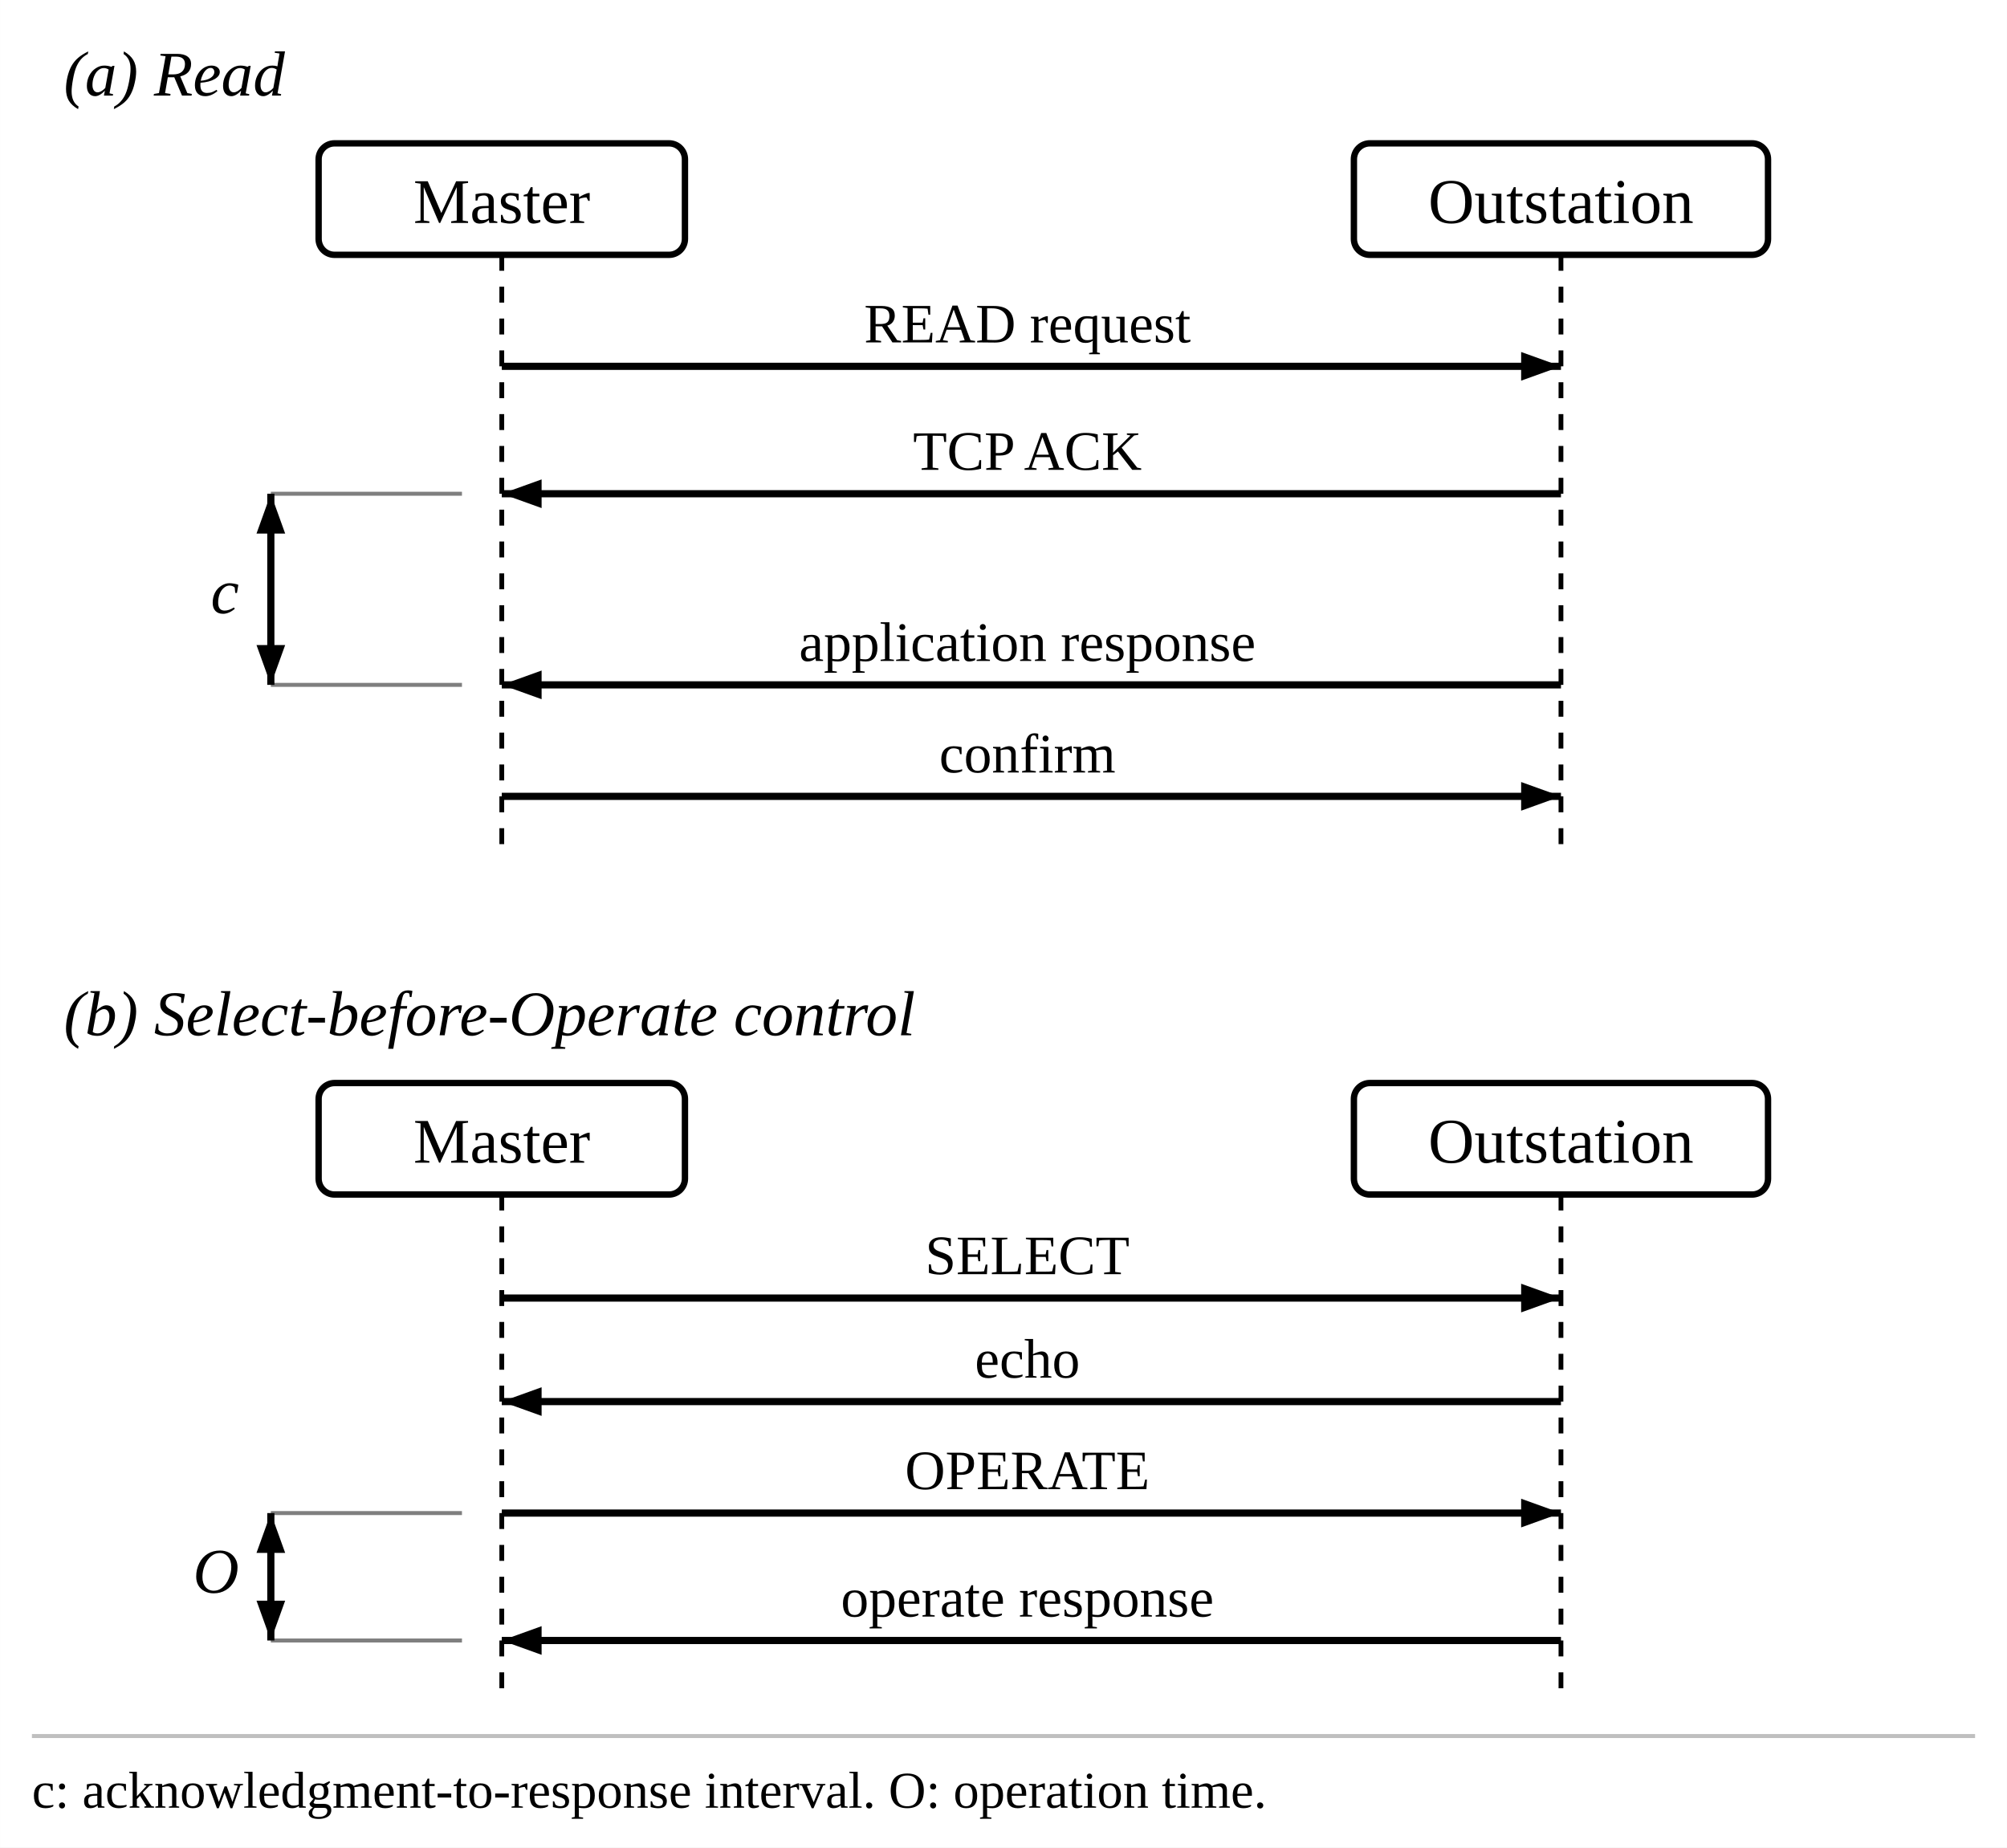
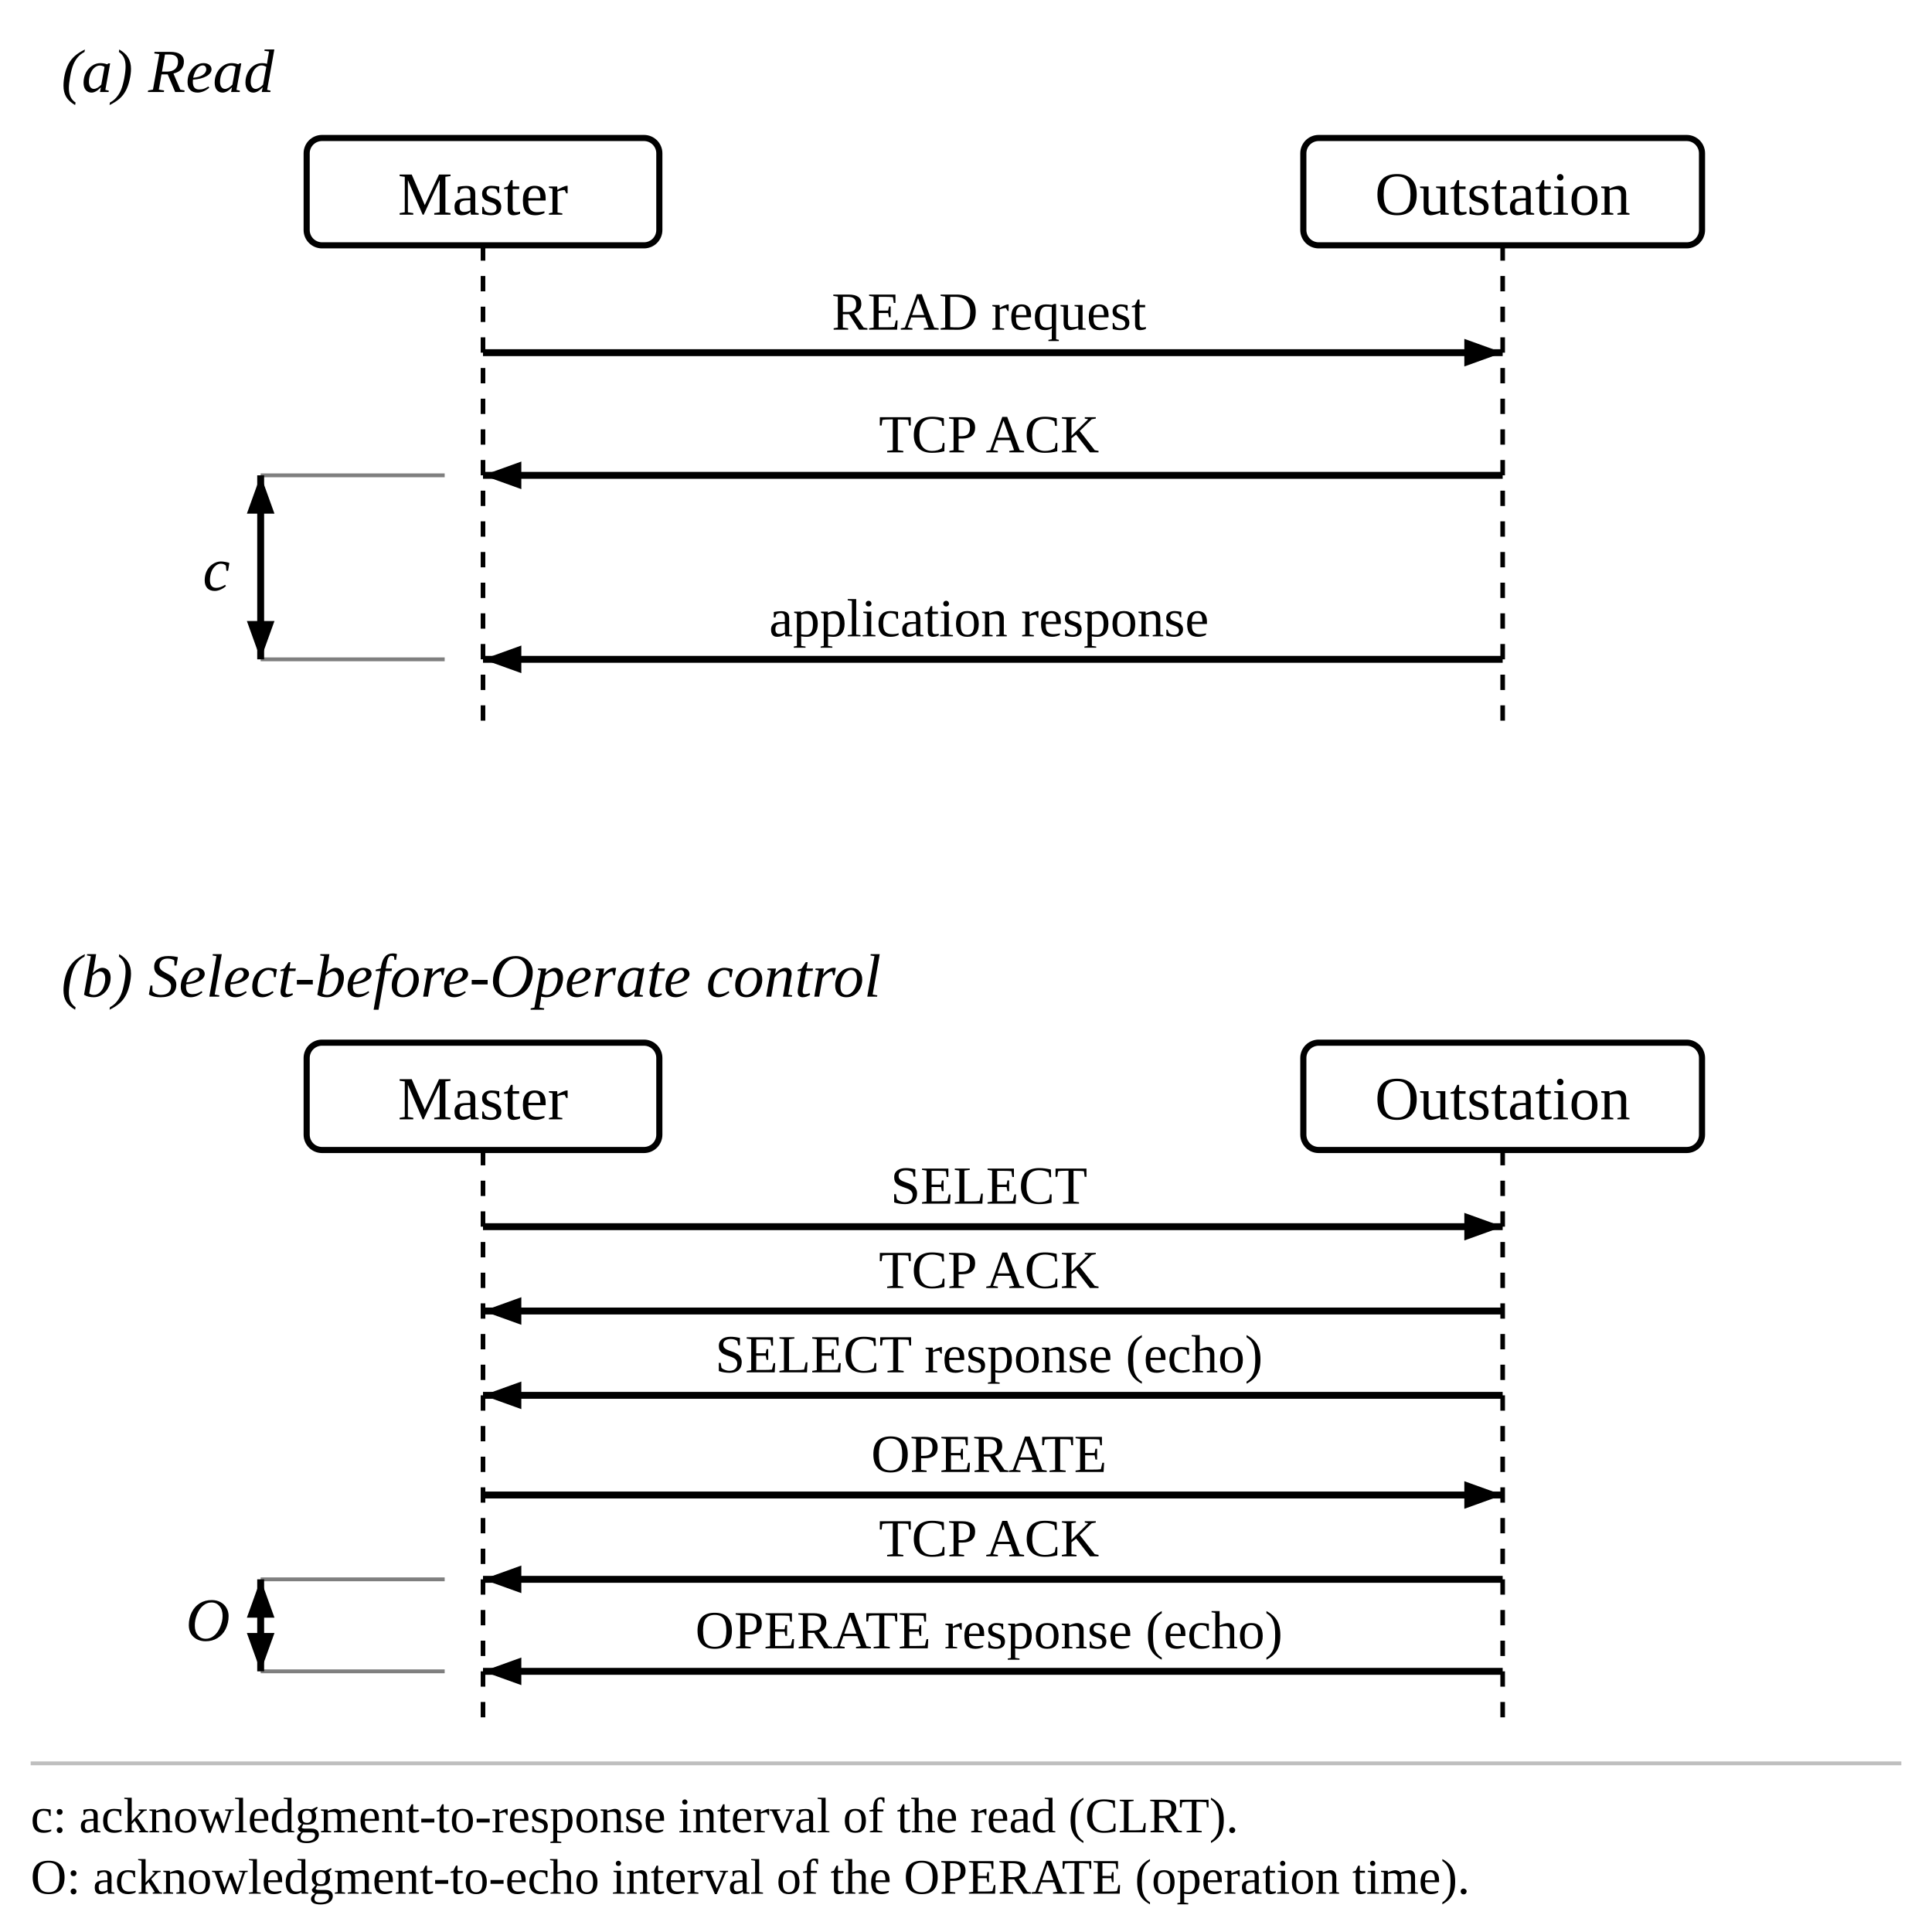
- <svg xmlns="http://www.w3.org/2000/svg" viewBox="0 0 252 232" width="3.5in" height="3.222in" role="img" aria-labelledby="lad-title lad-desc">
-   <rect width="252" height="232" fill="#ffffff" />
+ <svg xmlns="http://www.w3.org/2000/svg" viewBox="0 0 252 252" width="3.5in" height="3.5in" role="img" aria-labelledby="lad-title lad-desc">
+   <rect width="252" height="252" fill="#ffffff" />
  <g font-family="Times New Roman, Times, serif" fill="#000000">
    <text x="8" y="12" font-size="8" font-style="italic">(a) Read</text>
    <rect x="40" y="18" width="46" height="14" rx="2" fill="#ffffff" stroke="#000000" stroke-width="0.8" />
    <text x="63" y="28" font-size="8" text-anchor="middle">Master</text>
    <rect x="170" y="18" width="52" height="14" rx="2" fill="#ffffff" stroke="#000000" stroke-width="0.8" />
    <text x="196" y="28" font-size="8" text-anchor="middle">Outstation</text>
-     <line x1="63" y1="32" x2="63" y2="106" stroke="#000000" stroke-width="0.6" stroke-dasharray="2,2" />
-     <line x1="196" y1="32" x2="196" y2="106" stroke="#000000" stroke-width="0.6" stroke-dasharray="2,2" />
+     <line x1="63" y1="32" x2="63" y2="96" stroke="#000000" stroke-width="0.6" stroke-dasharray="2,2" />
+     <line x1="196" y1="32" x2="196" y2="96" stroke="#000000" stroke-width="0.6" stroke-dasharray="2,2" />
    <line x1="63" y1="46" x2="196" y2="46" stroke="#000000" stroke-width="0.9" />
    <polygon points="196,46 191,44.2 191,47.8" />
    <text x="129" y="43" font-size="7" text-anchor="middle">READ request</text>
    <line x1="196" y1="62" x2="63" y2="62" stroke="#000000" stroke-width="0.9" />
    <polygon points="63,62 68,60.2 68,63.8" />
    <text x="129" y="59" font-size="7" text-anchor="middle">TCP ACK</text>
    <line x1="196" y1="86" x2="63" y2="86" stroke="#000000" stroke-width="0.9" />
    <polygon points="63,86 68,84.2 68,87.8" />
    <text x="129" y="83" font-size="7" text-anchor="middle">application response</text>
-     <line x1="63" y1="100" x2="196" y2="100" stroke="#000000" stroke-width="0.9" />
-     <polygon points="196,100 191,98.2 191,101.8" />
-     <text x="129" y="97" font-size="7" text-anchor="middle">confirm</text>
    <line x1="34" y1="62" x2="34" y2="86" stroke="#000000" stroke-width="0.9" />
    <polygon points="34,62 32.2,67 35.8,67" />
    <polygon points="34,86 32.2,81 35.8,81" />
    <line x1="34" y1="62" x2="58" y2="62" stroke="#000000" stroke-width="0.5" stroke-opacity="0.5" />
    <line x1="34" y1="86" x2="58" y2="86" stroke="#000000" stroke-width="0.5" stroke-opacity="0.5" />
    <text x="30" y="77" font-size="8" text-anchor="end" font-style="italic">c</text>
    <text x="8" y="130" font-size="8" font-style="italic">(b) Select-before-Operate control</text>
    <rect x="40" y="136" width="46" height="14" rx="2" fill="#ffffff" stroke="#000000" stroke-width="0.8" />
    <text x="63" y="146" font-size="8" text-anchor="middle">Master</text>
    <rect x="170" y="136" width="52" height="14" rx="2" fill="#ffffff" stroke="#000000" stroke-width="0.8" />
    <text x="196" y="146" font-size="8" text-anchor="middle">Outstation</text>
-     <line x1="63" y1="150" x2="63" y2="212" stroke="#000000" stroke-width="0.6" stroke-dasharray="2,2" />
-     <line x1="196" y1="150" x2="196" y2="212" stroke="#000000" stroke-width="0.6" stroke-dasharray="2,2" />
-     <line x1="63" y1="163" x2="196" y2="163" stroke="#000000" stroke-width="0.9" />
-     <polygon points="196,163 191,161.2 191,164.8" />
-     <text x="129" y="160" font-size="7" text-anchor="middle">SELECT</text>
-     <line x1="196" y1="176" x2="63" y2="176" stroke="#000000" stroke-width="0.9" />
-     <polygon points="63,176 68,174.2 68,177.8" />
-     <text x="129" y="173" font-size="7" text-anchor="middle">echo</text>
-     <line x1="63" y1="190" x2="196" y2="190" stroke="#000000" stroke-width="0.9" />
-     <polygon points="196,190 191,188.2 191,191.8" />
-     <text x="129" y="187" font-size="7" text-anchor="middle">OPERATE</text>
+     <line x1="63" y1="150" x2="63" y2="224" stroke="#000000" stroke-width="0.6" stroke-dasharray="2,2" />
+     <line x1="196" y1="150" x2="196" y2="224" stroke="#000000" stroke-width="0.6" stroke-dasharray="2,2" />
+     <line x1="63" y1="160" x2="196" y2="160" stroke="#000000" stroke-width="0.9" />
+     <polygon points="196,160 191,158.2 191,161.8" />
+     <text x="129" y="157" font-size="7" text-anchor="middle">SELECT</text>
+     <line x1="196" y1="171" x2="63" y2="171" stroke="#000000" stroke-width="0.9" />
+     <polygon points="63,171 68,169.2 68,172.8" />
+     <text x="129" y="168" font-size="7" text-anchor="middle">TCP ACK</text>
+     <line x1="196" y1="182" x2="63" y2="182" stroke="#000000" stroke-width="0.9" />
+     <polygon points="63,182 68,180.2 68,183.8" />
+     <text x="129" y="179" font-size="7" text-anchor="middle">SELECT response (echo)</text>
+     <line x1="63" y1="195" x2="196" y2="195" stroke="#000000" stroke-width="0.9" />
+     <polygon points="196,195 191,193.2 191,196.8" />
+     <text x="129" y="192" font-size="7" text-anchor="middle">OPERATE</text>
    <line x1="196" y1="206" x2="63" y2="206" stroke="#000000" stroke-width="0.9" />
    <polygon points="63,206 68,204.2 68,207.8" />
-     <text x="129" y="203" font-size="7" text-anchor="middle">operate response</text>
-     <line x1="34" y1="190" x2="34" y2="206" stroke="#000000" stroke-width="0.9" />
-     <polygon points="34,190 32.2,195 35.8,195" />
-     <polygon points="34,206 32.2,201 35.8,201" />
-     <line x1="34" y1="190" x2="58" y2="190" stroke="#000000" stroke-width="0.5" stroke-opacity="0.5" />
+     <text x="129" y="203" font-size="7" text-anchor="middle">TCP ACK</text>
+     <line x1="196" y1="218" x2="63" y2="218" stroke="#000000" stroke-width="0.9" />
+     <polygon points="63,218 68,216.2 68,219.8" />
+     <text x="129" y="215" font-size="7" text-anchor="middle">OPERATE response (echo)</text>
+     <line x1="34" y1="206" x2="34" y2="218" stroke="#000000" stroke-width="0.9" />
+     <polygon points="34,206 32.2,211 35.8,211" />
+     <polygon points="34,218 32.2,213 35.8,213" />
    <line x1="34" y1="206" x2="58" y2="206" stroke="#000000" stroke-width="0.5" stroke-opacity="0.5" />
-     <text x="30" y="200" font-size="8" text-anchor="end" font-style="italic">O</text>
-     <line x1="4" y1="218" x2="248" y2="218" stroke="#000000" stroke-opacity="0.25" stroke-width="0.5" />
-     <text x="4" y="227" font-size="6.5">c: acknowledgment-to-response interval.   O: operation time.</text>
+     <line x1="34" y1="218" x2="58" y2="218" stroke="#000000" stroke-width="0.5" stroke-opacity="0.5" />
+     <text x="30" y="214" font-size="8" text-anchor="end" font-style="italic">O</text>
+     <line x1="4" y1="230" x2="248" y2="230" stroke="#000000" stroke-opacity="0.25" stroke-width="0.5" />
+     <text x="4" y="239" font-size="6.5">c: acknowledgment-to-response interval of the read (CLRT).</text>
+     <text x="4" y="247" font-size="6.5">O: acknowledgment-to-echo interval of the OPERATE (operation time).</text>
  </g>
</svg>
